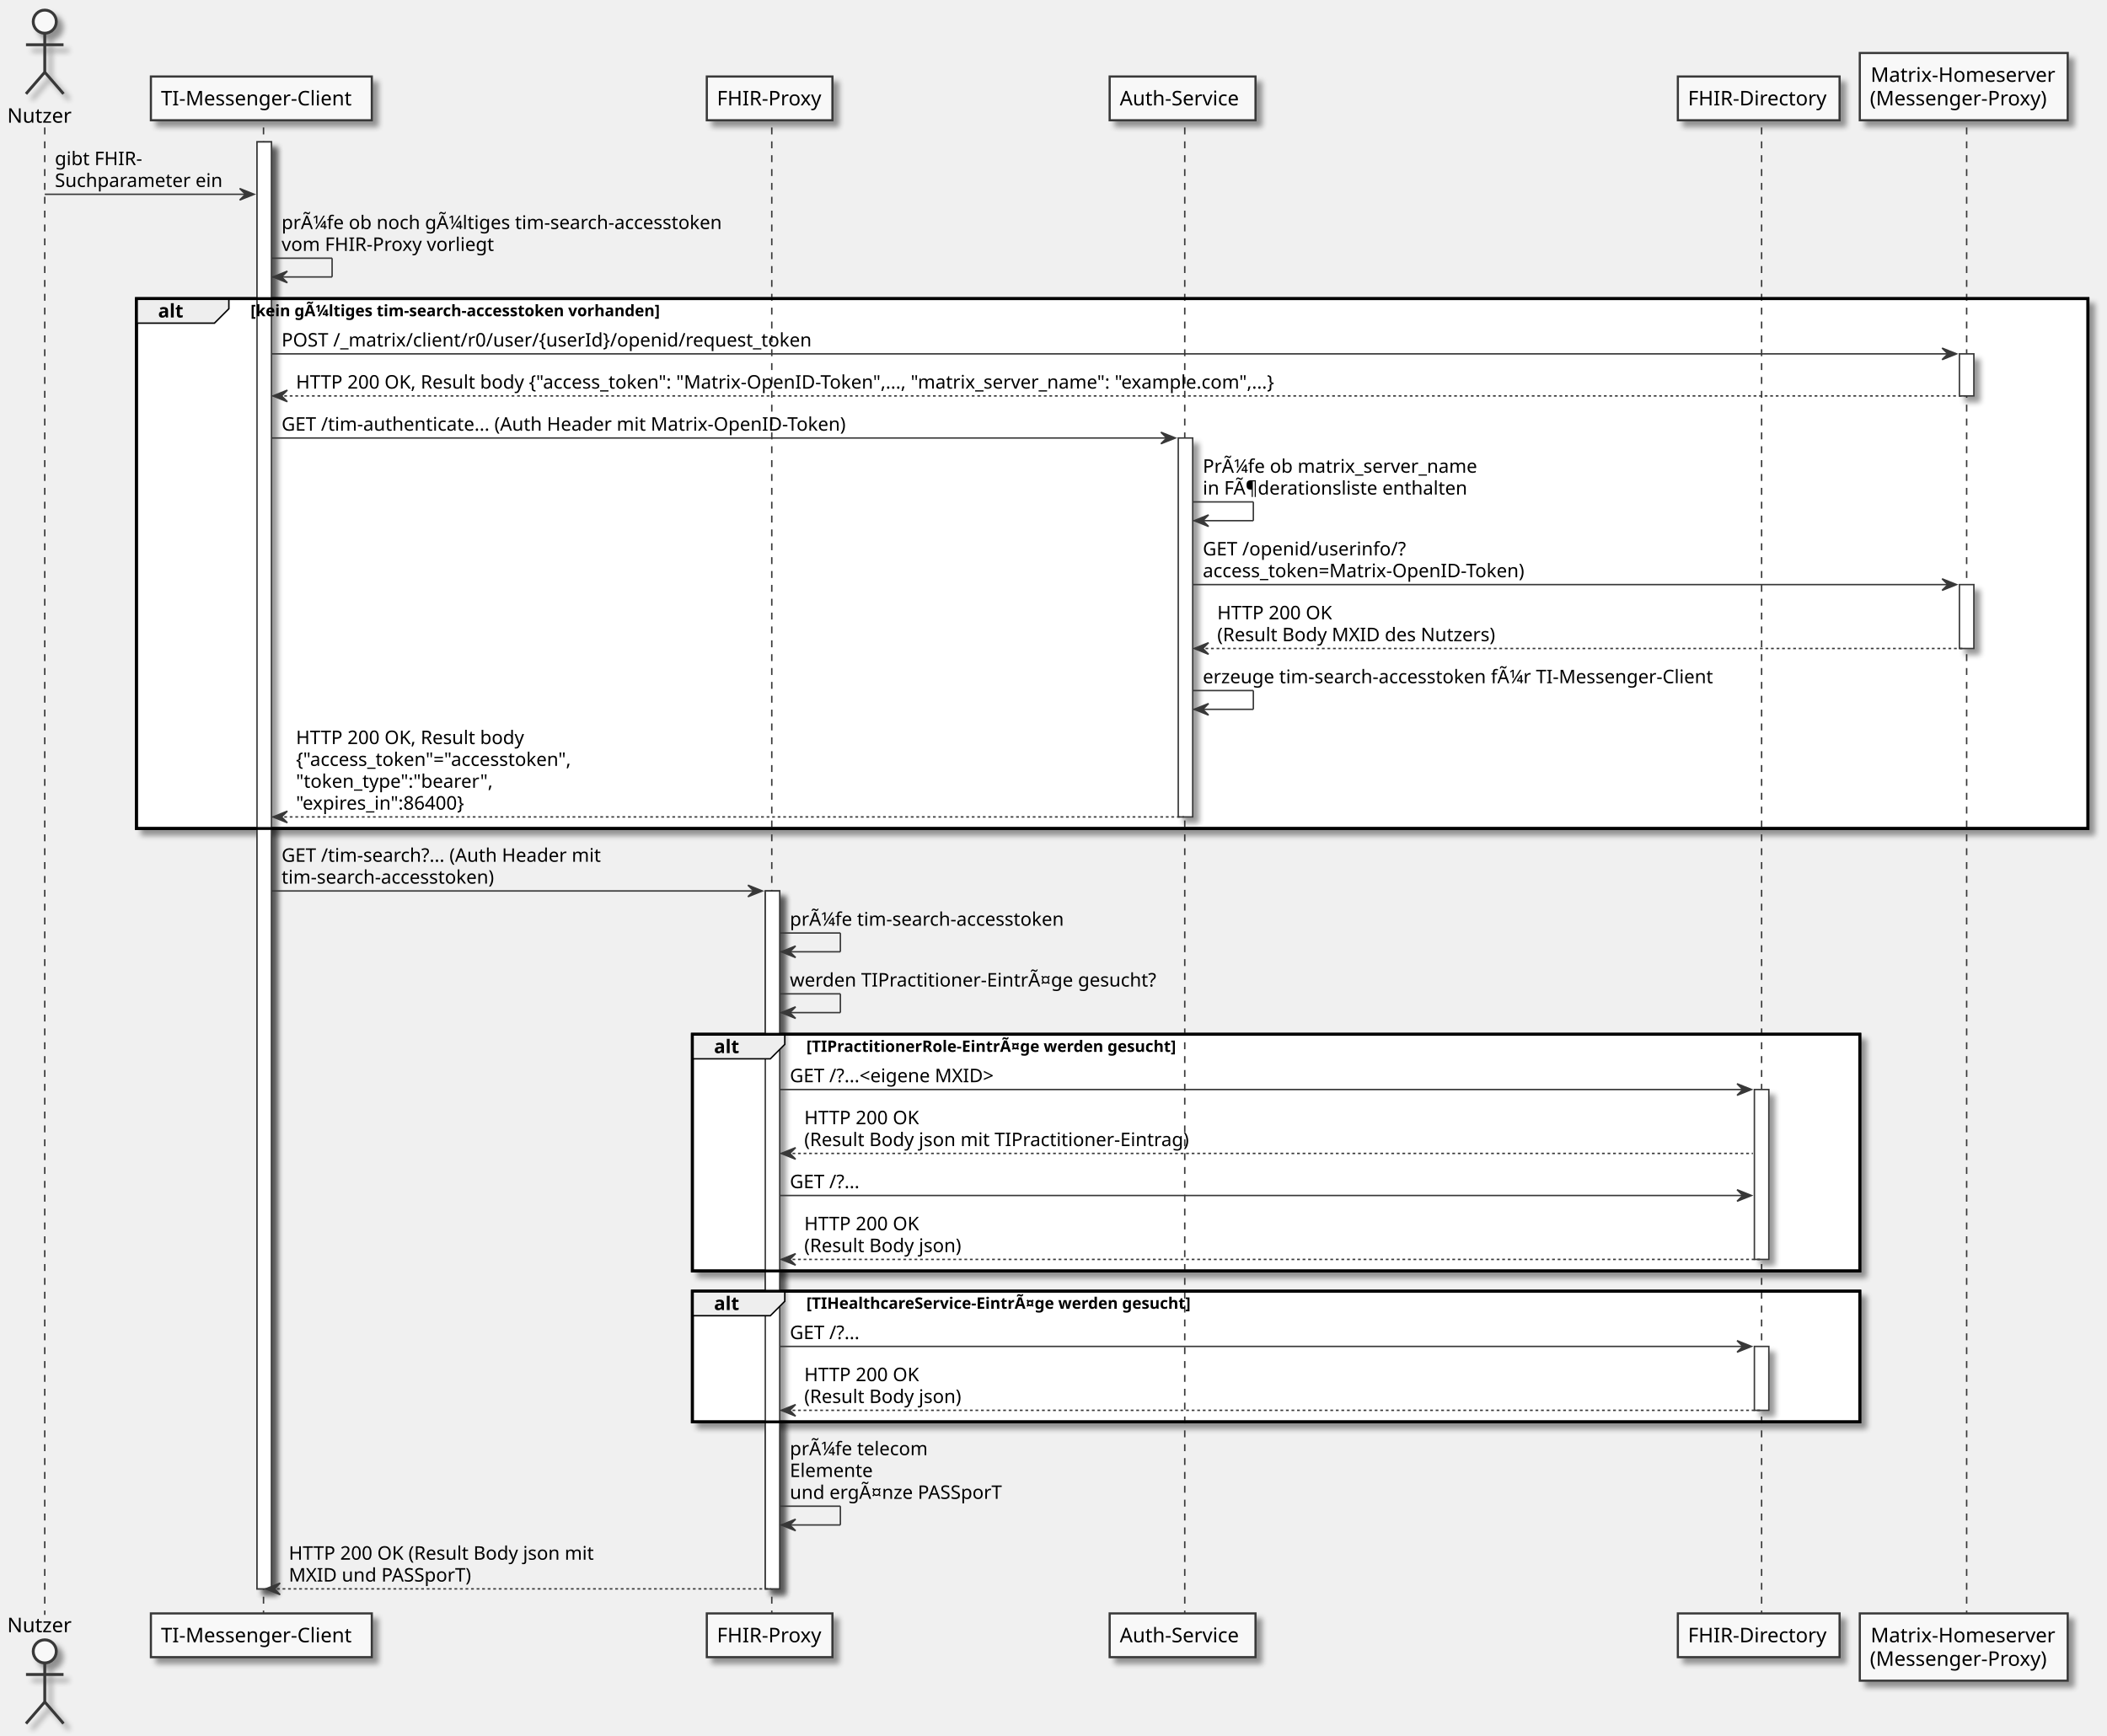
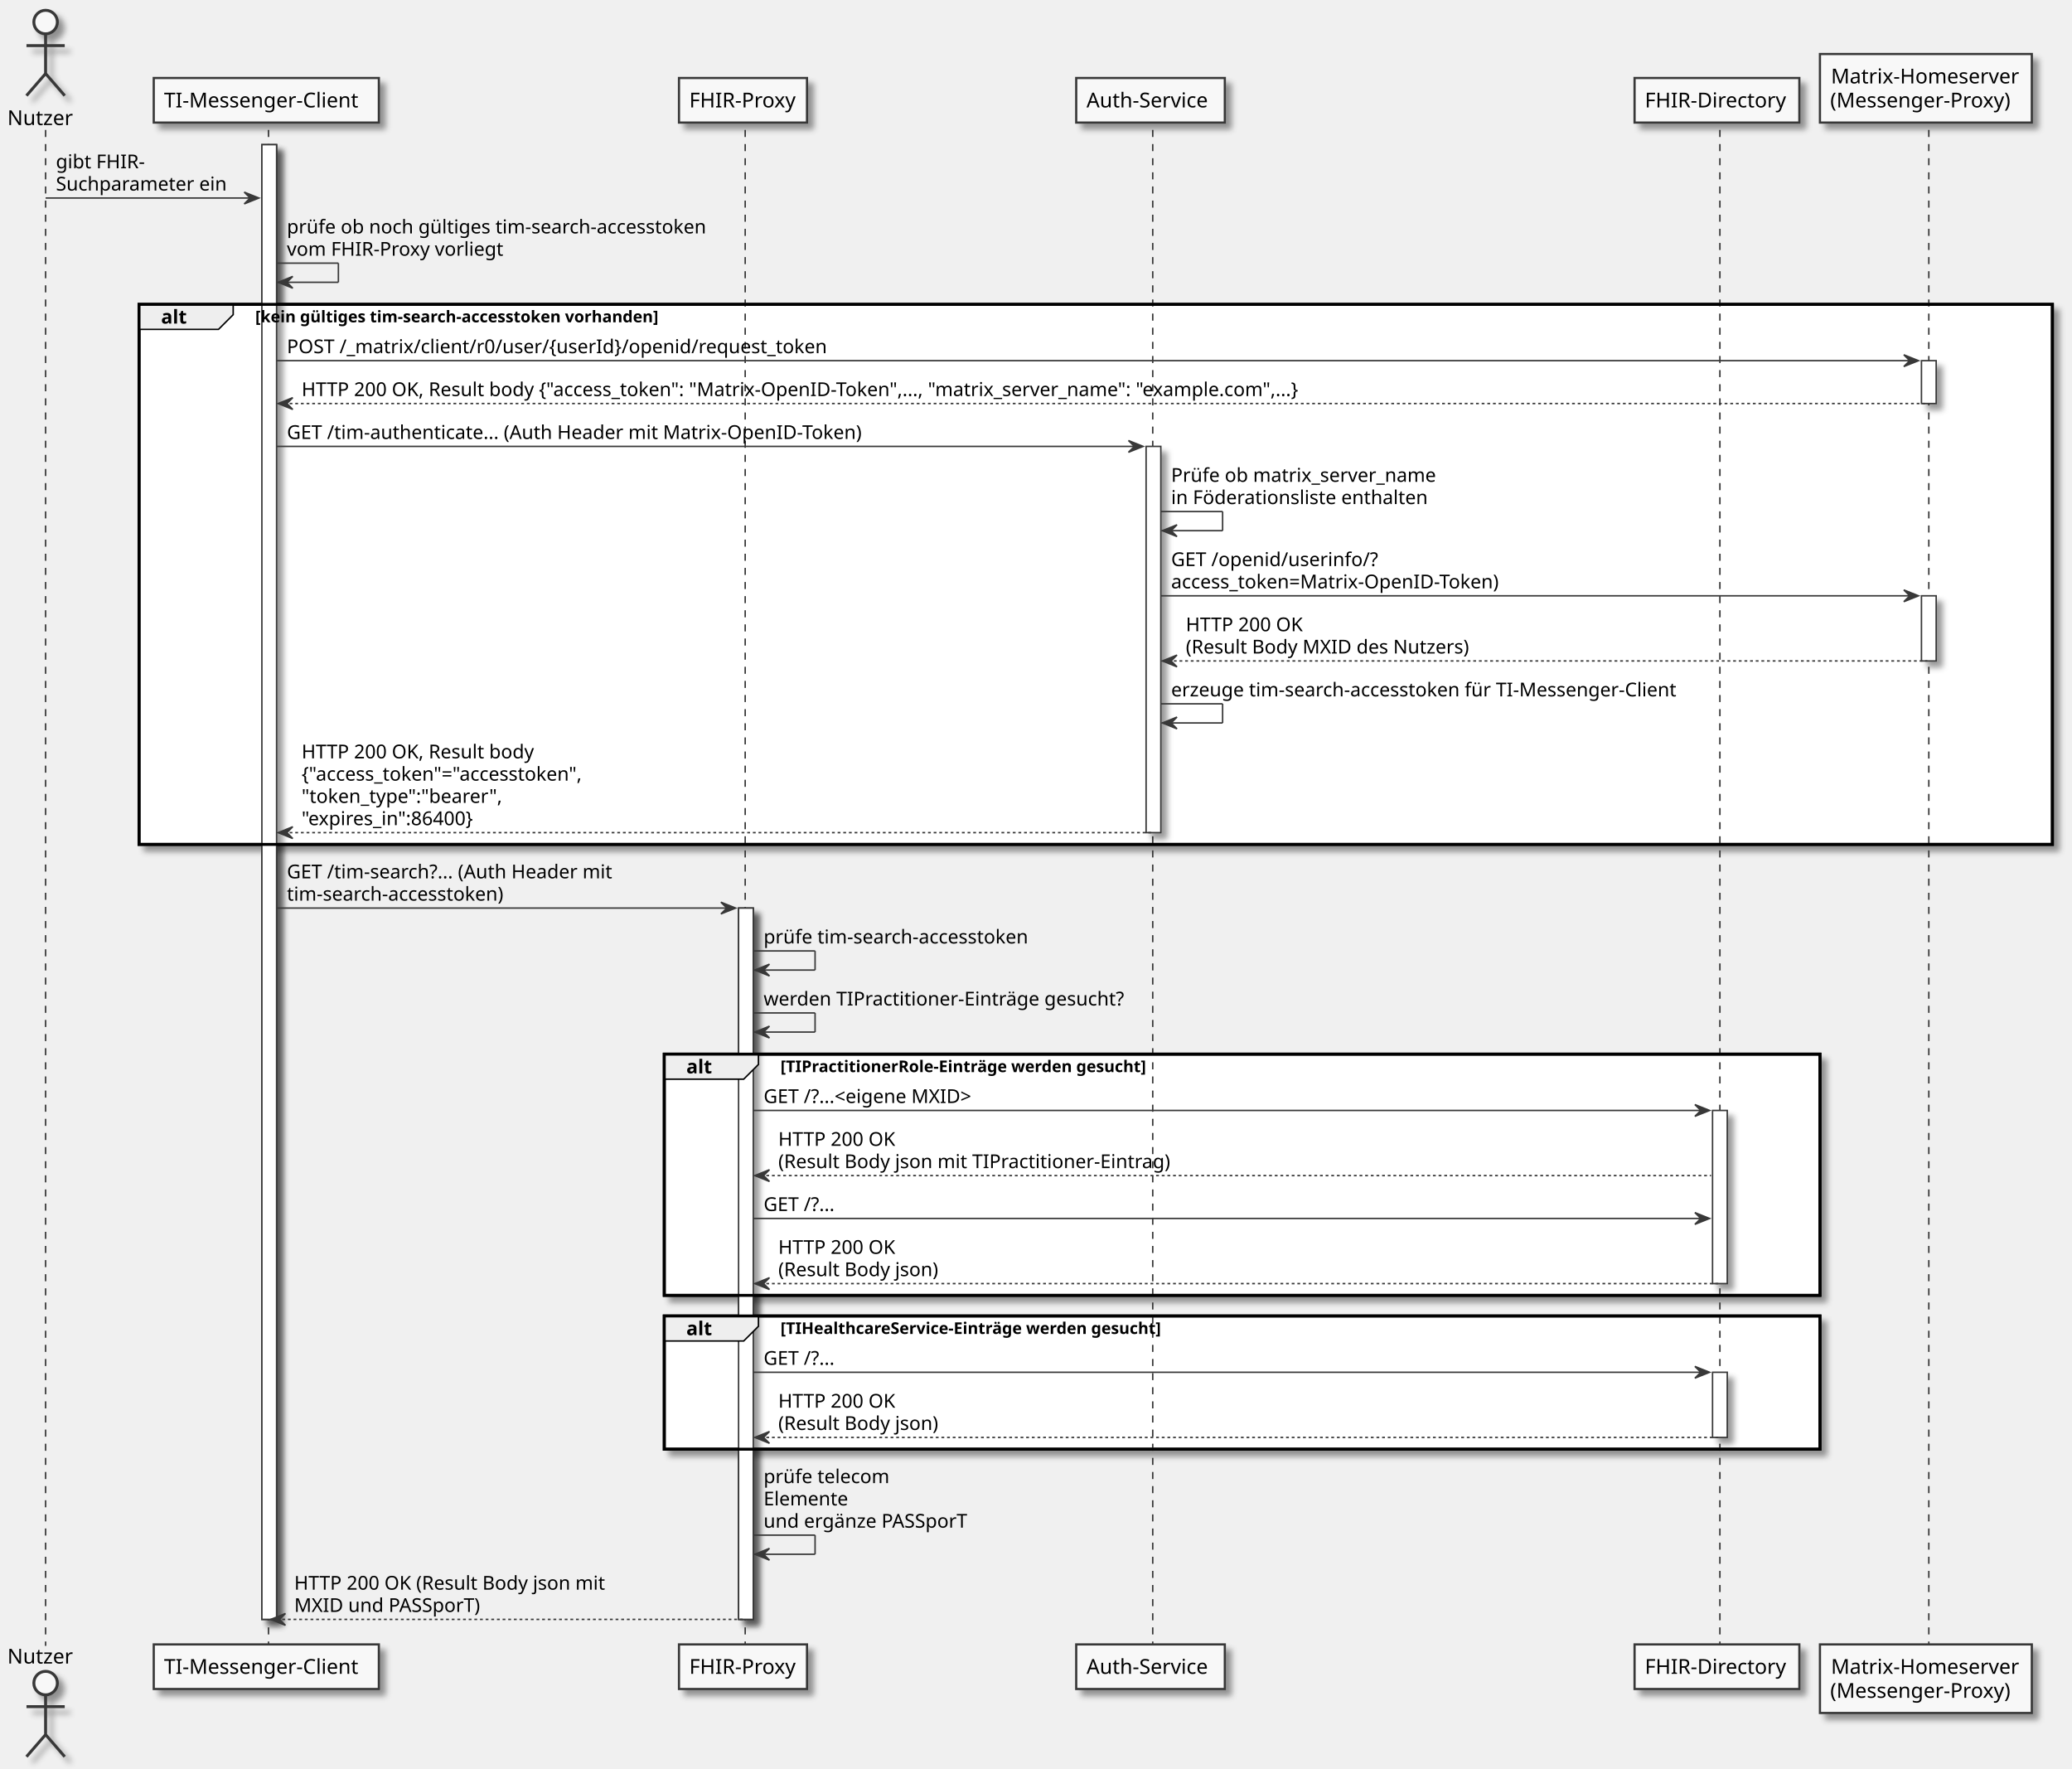
- <svg xmlns="http://www.w3.org/2000/svg" contentScriptType="application/ecmascript" contentStyleType="text/css" height="1252.083px" preserveAspectRatio="none" style="width:1520px;height:1252px;background:#FFFFFF;" version="1.1" viewBox="0 0 1520 1252" width="1520.833px" zoomAndPan="magnify">
+ <svg xmlns="http://www.w3.org/2000/svg" contentScriptType="application/ecmascript" contentStyleType="text/css" height="1252.083px" preserveAspectRatio="none" style="width:1467px;height:1252px;background:#FFFFFF;" version="1.1" viewBox="0 0 1467 1252" width="1467.708px" zoomAndPan="magnify">
  <defs>
-     <filter height="300%" id="f1n181j5olnnxw" width="300%" x="-1" y="-1">
+     <filter height="300%" id="fkvr1d2ow4jis" width="300%" x="-1" y="-1">
      <feGaussianBlur result="blurOut" stdDeviation="2.083" />
      <feColorMatrix in="blurOut" result="blurOut2" type="matrix" values="0 0 0 0 0 0 0 0 0 0 0 0 0 0 0 0 0 0 .4 0" />
      <feOffset dx="4.167" dy="4.167" in="blurOut2" result="blurOut3" />
      <feBlend in="SourceGraphic" in2="blurOut3" mode="normal" />
    </filter>
  </defs>
  <g>
-     <rect fill="#FFFFFF" filter="url(#f1n181j5olnnxw)" height="1043.937" style="stroke:#383838;stroke-width:1.042;" width="10.417" x="185.417" y="102.393" />
-     <rect fill="#FFFFFF" filter="url(#f1n181j5olnnxw)" height="503.532" style="stroke:#383838;stroke-width:1.042;" width="10.417" x="552.083" y="642.798" />
-     <rect fill="#FFFFFF" filter="url(#f1n181j5olnnxw)" height="273.397" style="stroke:#383838;stroke-width:1.042;" width="10.417" x="850" y="315.999" />
-     <rect fill="#FFFFFF" filter="url(#f1n181j5olnnxw)" height="122.567" style="stroke:#383838;stroke-width:1.042;" width="10.417" x="1265.625" y="786.06" />
-     <rect fill="#FFFFFF" filter="url(#f1n181j5olnnxw)" height="46.11" style="stroke:#383838;stroke-width:1.042;" width="10.417" x="1265.625" y="971.403" />
-     <rect fill="#FFFFFF" filter="url(#f1n181j5olnnxw)" height="30.347" style="stroke:#383838;stroke-width:1.042;" width="10.417" x="1413.542" y="255.306" />
-     <rect fill="#FFFFFF" filter="url(#f1n181j5olnnxw)" height="46.11" style="stroke:#383838;stroke-width:1.042;" width="10.417" x="1413.542" y="421.761" />
-     <rect fill="#FFFFFF" filter="url(#f1n181j5olnnxw)" height="382.284" style="stroke:#000000;stroke-width:2.083;" width="1407.812" x="98.438" y="215.446" />
-     <rect fill="#FFFFFF" filter="url(#f1n181j5olnnxw)" height="170.76" style="stroke:#000000;stroke-width:2.083;" width="842.188" x="499.479" y="746.199" />
-     <rect fill="#FFFFFF" filter="url(#f1n181j5olnnxw)" height="94.303" style="stroke:#000000;stroke-width:2.083;" width="842.188" x="499.479" y="931.543" />
+     <rect fill="#FFFFFF" filter="url(#fkvr1d2ow4jis)" height="1043.937" style="stroke:#383838;stroke-width:1.042;" width="10.417" x="185.417" y="102.393" />
+     <rect fill="#FFFFFF" filter="url(#fkvr1d2ow4jis)" height="503.532" style="stroke:#383838;stroke-width:1.042;" width="10.417" x="522.917" y="642.798" />
+     <rect fill="#FFFFFF" filter="url(#fkvr1d2ow4jis)" height="273.397" style="stroke:#383838;stroke-width:1.042;" width="10.417" x="811.458" y="315.999" />
+     <rect fill="#FFFFFF" filter="url(#fkvr1d2ow4jis)" height="122.567" style="stroke:#383838;stroke-width:1.042;" width="10.417" x="1212.5" y="786.06" />
+     <rect fill="#FFFFFF" filter="url(#fkvr1d2ow4jis)" height="46.11" style="stroke:#383838;stroke-width:1.042;" width="10.417" x="1212.5" y="971.403" />
+     <rect fill="#FFFFFF" filter="url(#fkvr1d2ow4jis)" height="30.347" style="stroke:#383838;stroke-width:1.042;" width="10.417" x="1360.417" y="255.306" />
+     <rect fill="#FFFFFF" filter="url(#fkvr1d2ow4jis)" height="46.11" style="stroke:#383838;stroke-width:1.042;" width="10.417" x="1360.417" y="421.761" />
+     <rect fill="#FFFFFF" filter="url(#fkvr1d2ow4jis)" height="382.284" style="stroke:#000000;stroke-width:2.083;" width="1354.688" x="98.438" y="215.446" />
+     <rect fill="#FFFFFF" filter="url(#fkvr1d2ow4jis)" height="170.76" style="stroke:#000000;stroke-width:2.083;" width="818.229" x="470.312" y="746.199" />
+     <rect fill="#FFFFFF" filter="url(#fkvr1d2ow4jis)" height="94.303" style="stroke:#000000;stroke-width:2.083;" width="818.229" x="470.312" y="931.543" />
    <line style="stroke:#383838;stroke-width:1.042;stroke-dasharray:5.0,5.0;" x1="32.292" x2="32.292" y1="91.976" y2="1165.08" />
    <line style="stroke:#383838;stroke-width:1.042;stroke-dasharray:5.0,5.0;" x1="190.104" x2="190.104" y1="91.976" y2="1165.08" />
-     <line style="stroke:#383838;stroke-width:1.042;stroke-dasharray:5.0,5.0;" x1="556.771" x2="556.771" y1="91.976" y2="1165.08" />
-     <line style="stroke:#383838;stroke-width:1.042;stroke-dasharray:5.0,5.0;" x1="854.688" x2="854.688" y1="91.976" y2="1165.08" />
-     <line style="stroke:#383838;stroke-width:1.042;stroke-dasharray:5.0,5.0;" x1="1270.833" x2="1270.833" y1="91.976" y2="1165.08" />
-     <line style="stroke:#383838;stroke-width:1.042;stroke-dasharray:5.0,5.0;" x1="1418.75" x2="1418.75" y1="91.976" y2="1165.08" />
+     <line style="stroke:#383838;stroke-width:1.042;stroke-dasharray:5.0,5.0;" x1="527.604" x2="527.604" y1="91.976" y2="1165.08" />
+     <line style="stroke:#383838;stroke-width:1.042;stroke-dasharray:5.0,5.0;" x1="816.146" x2="816.146" y1="91.976" y2="1165.08" />
+     <line style="stroke:#383838;stroke-width:1.042;stroke-dasharray:5.0,5.0;" x1="1217.708" x2="1217.708" y1="91.976" y2="1165.08" />
+     <line style="stroke:#383838;stroke-width:1.042;stroke-dasharray:5.0,5.0;" x1="1365.625" x2="1365.625" y1="91.976" y2="1165.08" />
    <text fill="#000000" font-family="sans-serif" font-size="14.583" lengthAdjust="spacing" textLength="47.917" x="5.208" y="88.537">Nutzer</text>
-     <ellipse cx="32.292" cy="15.625" fill="#F8F8F8" filter="url(#f1n181j5olnnxw)" rx="8.333" ry="8.333" style="stroke:#383838;stroke-width:2.083;" />
-     <path d="M32.292,23.958 L32.292,52.083 M18.75,32.292 L45.833,32.292 M32.292,52.083 L18.75,67.708 M32.292,52.083 L45.833,67.708 " fill="none" filter="url(#f1n181j5olnnxw)" style="stroke:#383838;stroke-width:2.083;" />
+     <ellipse cx="32.292" cy="15.625" fill="#F8F8F8" filter="url(#fkvr1d2ow4jis)" rx="8.333" ry="8.333" style="stroke:#383838;stroke-width:2.083;" />
+     <path d="M32.292,23.958 L32.292,52.083 M18.75,32.292 L45.833,32.292 M32.292,52.083 L18.75,67.708 M32.292,52.083 L45.833,67.708 " fill="none" filter="url(#fkvr1d2ow4jis)" style="stroke:#383838;stroke-width:2.083;" />
    <text fill="#000000" font-family="sans-serif" font-size="14.583" lengthAdjust="spacing" textLength="47.917" x="5.208" y="1177.575">Nutzer</text>
-     <ellipse cx="32.292" cy="1191.431" fill="#F8F8F8" filter="url(#f1n181j5olnnxw)" rx="8.333" ry="8.333" style="stroke:#383838;stroke-width:2.083;" />
-     <path d="M32.292,1199.764 L32.292,1227.889 M18.75,1208.097 L45.833,1208.097 M32.292,1227.889 L18.75,1243.514 M32.292,1227.889 L45.833,1243.514 " fill="none" filter="url(#f1n181j5olnnxw)" style="stroke:#383838;stroke-width:2.083;" />
-     <rect fill="#F8F8F8" filter="url(#f1n181j5olnnxw)" height="31.559" style="stroke:#383838;stroke-width:1.562;" width="159.375" x="108.854" y="55.208" />
+     <ellipse cx="32.292" cy="1191.431" fill="#F8F8F8" filter="url(#fkvr1d2ow4jis)" rx="8.333" ry="8.333" style="stroke:#383838;stroke-width:2.083;" />
+     <path d="M32.292,1199.764 L32.292,1227.889 M18.75,1208.097 L45.833,1208.097 M32.292,1227.889 L18.75,1243.514 M32.292,1227.889 L45.833,1243.514 " fill="none" filter="url(#fkvr1d2ow4jis)" style="stroke:#383838;stroke-width:2.083;" />
+     <rect fill="#F8F8F8" filter="url(#fkvr1d2ow4jis)" height="31.559" style="stroke:#383838;stroke-width:1.562;" width="159.375" x="108.854" y="55.208" />
    <text fill="#000000" font-family="sans-serif" font-size="14.583" lengthAdjust="spacing" textLength="144.792" x="116.146" y="76.037">TI-Messenger-Client</text>
-     <rect fill="#F8F8F8" filter="url(#f1n181j5olnnxw)" height="31.559" style="stroke:#383838;stroke-width:1.562;" width="159.375" x="108.854" y="1164.038" />
+     <rect fill="#F8F8F8" filter="url(#fkvr1d2ow4jis)" height="31.559" style="stroke:#383838;stroke-width:1.562;" width="159.375" x="108.854" y="1164.038" />
    <text fill="#000000" font-family="sans-serif" font-size="14.583" lengthAdjust="spacing" textLength="144.792" x="116.146" y="1184.866">TI-Messenger-Client</text>
-     <rect fill="#F8F8F8" filter="url(#f1n181j5olnnxw)" height="31.559" style="stroke:#383838;stroke-width:1.562;" width="90.625" x="509.896" y="55.208" />
-     <text fill="#000000" font-family="sans-serif" font-size="14.583" lengthAdjust="spacing" textLength="76.042" x="517.188" y="76.037">FHIR-Proxy</text>
-     <rect fill="#F8F8F8" filter="url(#f1n181j5olnnxw)" height="31.559" style="stroke:#383838;stroke-width:1.562;" width="90.625" x="509.896" y="1164.038" />
-     <text fill="#000000" font-family="sans-serif" font-size="14.583" lengthAdjust="spacing" textLength="76.042" x="517.188" y="1184.866">FHIR-Proxy</text>
-     <rect fill="#F8F8F8" filter="url(#f1n181j5olnnxw)" height="31.559" style="stroke:#383838;stroke-width:1.562;" width="105.208" x="800.521" y="55.208" />
-     <text fill="#000000" font-family="sans-serif" font-size="14.583" lengthAdjust="spacing" textLength="90.625" x="807.812" y="76.037">Auth-Service</text>
-     <rect fill="#F8F8F8" filter="url(#f1n181j5olnnxw)" height="31.559" style="stroke:#383838;stroke-width:1.562;" width="105.208" x="800.521" y="1164.038" />
-     <text fill="#000000" font-family="sans-serif" font-size="14.583" lengthAdjust="spacing" textLength="90.625" x="807.812" y="1184.866">Auth-Service</text>
-     <rect fill="#F8F8F8" filter="url(#f1n181j5olnnxw)" height="31.559" style="stroke:#383838;stroke-width:1.562;" width="116.667" x="1210.417" y="55.208" />
-     <text fill="#000000" font-family="sans-serif" font-size="14.583" lengthAdjust="spacing" textLength="102.083" x="1217.708" y="76.037">FHIR-Directory</text>
-     <rect fill="#F8F8F8" filter="url(#f1n181j5olnnxw)" height="31.559" style="stroke:#383838;stroke-width:1.562;" width="116.667" x="1210.417" y="1164.038" />
-     <text fill="#000000" font-family="sans-serif" font-size="14.583" lengthAdjust="spacing" textLength="102.083" x="1217.708" y="1184.866">FHIR-Directory</text>
-     <rect fill="#F8F8F8" filter="url(#f1n181j5olnnxw)" height="48.535" style="stroke:#383838;stroke-width:1.562;" width="150" x="1341.667" y="38.232" />
-     <text fill="#000000" font-family="sans-serif" font-size="14.583" lengthAdjust="spacing" textLength="134.375" x="1349.479" y="59.061">Matrix-Homeserver</text>
-     <text fill="#000000" font-family="sans-serif" font-size="14.583" lengthAdjust="spacing" textLength="135.417" x="1348.958" y="76.037">(Messenger-Proxy)</text>
-     <rect fill="#F8F8F8" filter="url(#f1n181j5olnnxw)" height="48.535" style="stroke:#383838;stroke-width:1.562;" width="150" x="1341.667" y="1164.038" />
-     <text fill="#000000" font-family="sans-serif" font-size="14.583" lengthAdjust="spacing" textLength="134.375" x="1349.479" y="1184.866">Matrix-Homeserver</text>
-     <text fill="#000000" font-family="sans-serif" font-size="14.583" lengthAdjust="spacing" textLength="135.417" x="1348.958" y="1201.842">(Messenger-Proxy)</text>
-     <rect fill="#FFFFFF" filter="url(#f1n181j5olnnxw)" height="1043.937" style="stroke:#383838;stroke-width:1.042;" width="10.417" x="185.417" y="102.393" />
-     <rect fill="#FFFFFF" filter="url(#f1n181j5olnnxw)" height="503.532" style="stroke:#383838;stroke-width:1.042;" width="10.417" x="552.083" y="642.798" />
-     <rect fill="#FFFFFF" filter="url(#f1n181j5olnnxw)" height="273.397" style="stroke:#383838;stroke-width:1.042;" width="10.417" x="850" y="315.999" />
-     <rect fill="#FFFFFF" filter="url(#f1n181j5olnnxw)" height="122.567" style="stroke:#383838;stroke-width:1.042;" width="10.417" x="1265.625" y="786.06" />
-     <rect fill="#FFFFFF" filter="url(#f1n181j5olnnxw)" height="46.11" style="stroke:#383838;stroke-width:1.042;" width="10.417" x="1265.625" y="971.403" />
-     <rect fill="#FFFFFF" filter="url(#f1n181j5olnnxw)" height="30.347" style="stroke:#383838;stroke-width:1.042;" width="10.417" x="1413.542" y="255.306" />
-     <rect fill="#FFFFFF" filter="url(#f1n181j5olnnxw)" height="46.11" style="stroke:#383838;stroke-width:1.042;" width="10.417" x="1413.542" y="421.761" />
+     <rect fill="#F8F8F8" filter="url(#fkvr1d2ow4jis)" height="31.559" style="stroke:#383838;stroke-width:1.562;" width="90.625" x="480.729" y="55.208" />
+     <text fill="#000000" font-family="sans-serif" font-size="14.583" lengthAdjust="spacing" textLength="76.042" x="488.021" y="76.037">FHIR-Proxy</text>
+     <rect fill="#F8F8F8" filter="url(#fkvr1d2ow4jis)" height="31.559" style="stroke:#383838;stroke-width:1.562;" width="90.625" x="480.729" y="1164.038" />
+     <text fill="#000000" font-family="sans-serif" font-size="14.583" lengthAdjust="spacing" textLength="76.042" x="488.021" y="1184.866">FHIR-Proxy</text>
+     <rect fill="#F8F8F8" filter="url(#fkvr1d2ow4jis)" height="31.559" style="stroke:#383838;stroke-width:1.562;" width="105.208" x="761.979" y="55.208" />
+     <text fill="#000000" font-family="sans-serif" font-size="14.583" lengthAdjust="spacing" textLength="90.625" x="769.271" y="76.037">Auth-Service</text>
+     <rect fill="#F8F8F8" filter="url(#fkvr1d2ow4jis)" height="31.559" style="stroke:#383838;stroke-width:1.562;" width="105.208" x="761.979" y="1164.038" />
+     <text fill="#000000" font-family="sans-serif" font-size="14.583" lengthAdjust="spacing" textLength="90.625" x="769.271" y="1184.866">Auth-Service</text>
+     <rect fill="#F8F8F8" filter="url(#fkvr1d2ow4jis)" height="31.559" style="stroke:#383838;stroke-width:1.562;" width="116.667" x="1157.292" y="55.208" />
+     <text fill="#000000" font-family="sans-serif" font-size="14.583" lengthAdjust="spacing" textLength="102.083" x="1164.583" y="76.037">FHIR-Directory</text>
+     <rect fill="#F8F8F8" filter="url(#fkvr1d2ow4jis)" height="31.559" style="stroke:#383838;stroke-width:1.562;" width="116.667" x="1157.292" y="1164.038" />
+     <text fill="#000000" font-family="sans-serif" font-size="14.583" lengthAdjust="spacing" textLength="102.083" x="1164.583" y="1184.866">FHIR-Directory</text>
+     <rect fill="#F8F8F8" filter="url(#fkvr1d2ow4jis)" height="48.535" style="stroke:#383838;stroke-width:1.562;" width="150" x="1288.542" y="38.232" />
+     <text fill="#000000" font-family="sans-serif" font-size="14.583" lengthAdjust="spacing" textLength="134.375" x="1296.354" y="59.061">Matrix-Homeserver</text>
+     <text fill="#000000" font-family="sans-serif" font-size="14.583" lengthAdjust="spacing" textLength="135.417" x="1295.833" y="76.037">(Messenger-Proxy)</text>
+     <rect fill="#F8F8F8" filter="url(#fkvr1d2ow4jis)" height="48.535" style="stroke:#383838;stroke-width:1.562;" width="150" x="1288.542" y="1164.038" />
+     <text fill="#000000" font-family="sans-serif" font-size="14.583" lengthAdjust="spacing" textLength="134.375" x="1296.354" y="1184.866">Matrix-Homeserver</text>
+     <text fill="#000000" font-family="sans-serif" font-size="14.583" lengthAdjust="spacing" textLength="135.417" x="1295.833" y="1201.842">(Messenger-Proxy)</text>
+     <rect fill="#FFFFFF" filter="url(#fkvr1d2ow4jis)" height="1043.937" style="stroke:#383838;stroke-width:1.042;" width="10.417" x="185.417" y="102.393" />
+     <rect fill="#FFFFFF" filter="url(#fkvr1d2ow4jis)" height="503.532" style="stroke:#383838;stroke-width:1.042;" width="10.417" x="522.917" y="642.798" />
+     <rect fill="#FFFFFF" filter="url(#fkvr1d2ow4jis)" height="273.397" style="stroke:#383838;stroke-width:1.042;" width="10.417" x="811.458" y="315.999" />
+     <rect fill="#FFFFFF" filter="url(#fkvr1d2ow4jis)" height="122.567" style="stroke:#383838;stroke-width:1.042;" width="10.417" x="1212.5" y="786.06" />
+     <rect fill="#FFFFFF" filter="url(#fkvr1d2ow4jis)" height="46.11" style="stroke:#383838;stroke-width:1.042;" width="10.417" x="1212.5" y="971.403" />
+     <rect fill="#FFFFFF" filter="url(#fkvr1d2ow4jis)" height="30.347" style="stroke:#383838;stroke-width:1.042;" width="10.417" x="1360.417" y="255.306" />
+     <rect fill="#FFFFFF" filter="url(#fkvr1d2ow4jis)" height="46.11" style="stroke:#383838;stroke-width:1.042;" width="10.417" x="1360.417" y="421.761" />
    <polygon fill="#383838" points="172.917,136.003,183.333,140.169,172.917,144.336,177.083,140.169" style="stroke:#383838;stroke-width:1.042;" />
    <line style="stroke:#383838;stroke-width:1.042;" x1="32.292" x2="179.167" y1="140.169" y2="140.169" />
    <text fill="#000000" font-family="sans-serif" font-size="13.542" lengthAdjust="spacing" textLength="63.542" x="39.583" y="119.129">gibt FHIR-</text>
    <text fill="#000000" font-family="sans-serif" font-size="13.542" lengthAdjust="spacing" textLength="128.125" x="39.583" y="134.892">Suchparameter ein</text>
    <line style="stroke:#383838;stroke-width:1.042;" x1="195.833" x2="239.583" y1="186.279" y2="186.279" />
    <line style="stroke:#383838;stroke-width:1.042;" x1="239.583" x2="239.583" y1="186.279" y2="199.821" />
    <line style="stroke:#383838;stroke-width:1.042;" x1="196.875" x2="239.583" y1="199.821" y2="199.821" />
    <polygon fill="#383838" points="207.292,195.654,196.875,199.821,207.292,203.988,203.125,199.821" style="stroke:#383838;stroke-width:1.042;" />
-     <text fill="#000000" font-family="sans-serif" font-size="13.542" lengthAdjust="spacing" textLength="341.667" x="203.125" y="165.239">prÃ¼fe ob noch gÃ¼ltiges tim-search-accesstoken</text>
+     <text fill="#000000" font-family="sans-serif" font-size="13.542" lengthAdjust="spacing" textLength="312.5" x="203.125" y="165.239">prüfe ob noch gültiges tim-search-accesstoken</text>
    <text fill="#000000" font-family="sans-serif" font-size="13.542" lengthAdjust="spacing" textLength="157.292" x="203.125" y="181.002">vom FHIR-Proxy vorliegt</text>
    <path d="M98.438,215.446 L165.104,215.446 L165.104,222.738 L154.688,233.154 L98.438,233.154 L98.438,215.446 " fill="#EEEEEE" style="stroke:#000000;stroke-width:1.042;" />
-     <rect fill="none" height="382.284" style="stroke:#000000;stroke-width:2.083;" width="1407.812" x="98.438" y="215.446" />
+     <rect fill="none" height="382.284" style="stroke:#000000;stroke-width:2.083;" width="1354.688" x="98.438" y="215.446" />
    <text fill="#000000" font-family="sans-serif" font-size="13.542" font-weight="bold" lengthAdjust="spacing" textLength="19.792" x="114.062" y="229.057">alt</text>
-     <text fill="#000000" font-family="sans-serif" font-size="11.458" font-weight="bold" lengthAdjust="spacing" textLength="346.875" x="180.729" y="228.165">[kein gÃ¼ltiges tim-search-accesstoken vorhanden]</text>
-     <polygon fill="#383838" points="1401.042,251.139,1411.458,255.306,1401.042,259.473,1405.208,255.306" style="stroke:#383838;stroke-width:1.042;" />
-     <line style="stroke:#383838;stroke-width:1.042;" x1="195.833" x2="1407.292" y1="255.306" y2="255.306" />
+     <text fill="#000000" font-family="sans-serif" font-size="11.458" font-weight="bold" lengthAdjust="spacing" textLength="335.417" x="180.729" y="228.165">[kein gültiges tim-search-accesstoken vorhanden]</text>
+     <polygon fill="#383838" points="1347.917,251.139,1358.333,255.306,1347.917,259.473,1352.083,255.306" style="stroke:#383838;stroke-width:1.042;" />
+     <line style="stroke:#383838;stroke-width:1.042;" x1="195.833" x2="1354.167" y1="255.306" y2="255.306" />
    <text fill="#000000" font-family="sans-serif" font-size="13.542" lengthAdjust="spacing" textLength="394.792" x="203.125" y="250.029">POST /_matrix/client/r0/user/{userId}/openid/request_token</text>
    <polygon fill="#383838" points="207.292,281.486,196.875,285.653,207.292,289.819,203.125,285.653" style="stroke:#383838;stroke-width:1.042;" />
-     <line style="stroke:#383838;stroke-width:1.042;stroke-dasharray:2.0,2.0;" x1="201.042" x2="1417.708" y1="285.653" y2="285.653" />
+     <line style="stroke:#383838;stroke-width:1.042;stroke-dasharray:2.0,2.0;" x1="201.042" x2="1364.583" y1="285.653" y2="285.653" />
    <text fill="#000000" font-family="sans-serif" font-size="13.542" lengthAdjust="spacing" textLength="750" x="213.542" y="280.376">HTTP 200 OK, Result body {"access_token": "Matrix-OpenID-Token",..., "matrix_server_name": "example.com",...}</text>
-     <polygon fill="#383838" points="837.5,311.833,847.917,315.999,837.5,320.166,841.667,315.999" style="stroke:#383838;stroke-width:1.042;" />
-     <line style="stroke:#383838;stroke-width:1.042;" x1="195.833" x2="843.75" y1="315.999" y2="315.999" />
+     <polygon fill="#383838" points="798.958,311.833,809.375,315.999,798.958,320.166,803.125,315.999" style="stroke:#383838;stroke-width:1.042;" />
+     <line style="stroke:#383838;stroke-width:1.042;" x1="195.833" x2="805.208" y1="315.999" y2="315.999" />
    <text fill="#000000" font-family="sans-serif" font-size="13.542" lengthAdjust="spacing" textLength="427.083" x="203.125" y="310.722">GET /tim-authenticate... (Auth Header mit Matrix-OpenID-Token)</text>
-     <line style="stroke:#383838;stroke-width:1.042;" x1="860.417" x2="904.167" y1="362.109" y2="362.109" />
-     <line style="stroke:#383838;stroke-width:1.042;" x1="904.167" x2="904.167" y1="362.109" y2="375.651" />
-     <line style="stroke:#383838;stroke-width:1.042;" x1="861.458" x2="904.167" y1="375.651" y2="375.651" />
-     <polygon fill="#383838" points="871.875,371.484,861.458,375.651,871.875,379.818,867.708,375.651" style="stroke:#383838;stroke-width:1.042;" />
-     <text fill="#000000" font-family="sans-serif" font-size="13.542" lengthAdjust="spacing" textLength="211.458" x="867.708" y="341.069">PrÃ¼fe ob matrix_server_name</text>
-     <text fill="#000000" font-family="sans-serif" font-size="13.542" lengthAdjust="spacing" textLength="197.917" x="867.708" y="356.832">in FÃ¶derationsliste enthalten</text>
-     <polygon fill="#383838" points="1401.042,417.594,1411.458,421.761,1401.042,425.928,1405.208,421.761" style="stroke:#383838;stroke-width:1.042;" />
-     <line style="stroke:#383838;stroke-width:1.042;" x1="860.417" x2="1407.292" y1="421.761" y2="421.761" />
-     <text fill="#000000" font-family="sans-serif" font-size="13.542" lengthAdjust="spacing" textLength="147.917" x="867.708" y="400.721">GET /openid/userinfo/?</text>
-     <text fill="#000000" font-family="sans-serif" font-size="13.542" lengthAdjust="spacing" textLength="246.875" x="867.708" y="416.484">access_token=Matrix-OpenID-Token)</text>
-     <polygon fill="#383838" points="871.875,463.704,861.458,467.871,871.875,472.038,867.708,467.871" style="stroke:#383838;stroke-width:1.042;" />
-     <line style="stroke:#383838;stroke-width:1.042;stroke-dasharray:2.0,2.0;" x1="865.625" x2="1417.708" y1="467.871" y2="467.871" />
-     <text fill="#000000" font-family="sans-serif" font-size="13.542" lengthAdjust="spacing" textLength="85.417" x="878.125" y="446.831">HTTP 200 OK</text>
-     <text fill="#000000" font-family="sans-serif" font-size="13.542" lengthAdjust="spacing" textLength="210.417" x="878.125" y="462.594">(Result Body MXID des Nutzers)</text>
-     <line style="stroke:#383838;stroke-width:1.042;" x1="860.417" x2="904.167" y1="498.218" y2="498.218" />
-     <line style="stroke:#383838;stroke-width:1.042;" x1="904.167" x2="904.167" y1="498.218" y2="511.759" />
-     <line style="stroke:#383838;stroke-width:1.042;" x1="861.458" x2="904.167" y1="511.759" y2="511.759" />
-     <polygon fill="#383838" points="871.875,507.593,861.458,511.759,871.875,515.926,867.708,511.759" style="stroke:#383838;stroke-width:1.042;" />
-     <text fill="#000000" font-family="sans-serif" font-size="13.542" lengthAdjust="spacing" textLength="390.625" x="867.708" y="492.941">erzeuge tim-search-accesstoken fÃ¼r TI-Messenger-Client</text>
+     <line style="stroke:#383838;stroke-width:1.042;" x1="821.875" x2="865.625" y1="362.109" y2="362.109" />
+     <line style="stroke:#383838;stroke-width:1.042;" x1="865.625" x2="865.625" y1="362.109" y2="375.651" />
+     <line style="stroke:#383838;stroke-width:1.042;" x1="822.917" x2="865.625" y1="375.651" y2="375.651" />
+     <polygon fill="#383838" points="833.333,371.484,822.917,375.651,833.333,379.818,829.167,375.651" style="stroke:#383838;stroke-width:1.042;" />
+     <text fill="#000000" font-family="sans-serif" font-size="13.542" lengthAdjust="spacing" textLength="196.875" x="829.167" y="341.069">Prüfe ob matrix_server_name</text>
+     <text fill="#000000" font-family="sans-serif" font-size="13.542" lengthAdjust="spacing" textLength="188.542" x="829.167" y="356.832">in Föderationsliste enthalten</text>
+     <polygon fill="#383838" points="1347.917,417.594,1358.333,421.761,1347.917,425.928,1352.083,421.761" style="stroke:#383838;stroke-width:1.042;" />
+     <line style="stroke:#383838;stroke-width:1.042;" x1="821.875" x2="1354.167" y1="421.761" y2="421.761" />
+     <text fill="#000000" font-family="sans-serif" font-size="13.542" lengthAdjust="spacing" textLength="147.917" x="829.167" y="400.721">GET /openid/userinfo/?</text>
+     <text fill="#000000" font-family="sans-serif" font-size="13.542" lengthAdjust="spacing" textLength="246.875" x="829.167" y="416.484">access_token=Matrix-OpenID-Token)</text>
+     <polygon fill="#383838" points="833.333,463.704,822.917,467.871,833.333,472.038,829.167,467.871" style="stroke:#383838;stroke-width:1.042;" />
+     <line style="stroke:#383838;stroke-width:1.042;stroke-dasharray:2.0,2.0;" x1="827.083" x2="1364.583" y1="467.871" y2="467.871" />
+     <text fill="#000000" font-family="sans-serif" font-size="13.542" lengthAdjust="spacing" textLength="85.417" x="839.583" y="446.831">HTTP 200 OK</text>
+     <text fill="#000000" font-family="sans-serif" font-size="13.542" lengthAdjust="spacing" textLength="210.417" x="839.583" y="462.594">(Result Body MXID des Nutzers)</text>
+     <line style="stroke:#383838;stroke-width:1.042;" x1="821.875" x2="865.625" y1="498.218" y2="498.218" />
+     <line style="stroke:#383838;stroke-width:1.042;" x1="865.625" x2="865.625" y1="498.218" y2="511.759" />
+     <line style="stroke:#383838;stroke-width:1.042;" x1="822.917" x2="865.625" y1="511.759" y2="511.759" />
+     <polygon fill="#383838" points="833.333,507.593,822.917,511.759,833.333,515.926,829.167,511.759" style="stroke:#383838;stroke-width:1.042;" />
+     <text fill="#000000" font-family="sans-serif" font-size="13.542" lengthAdjust="spacing" textLength="376.042" x="829.167" y="492.941">erzeuge tim-search-accesstoken für TI-Messenger-Client</text>
    <polygon fill="#383838" points="207.292,585.23,196.875,589.396,207.292,593.563,203.125,589.396" style="stroke:#383838;stroke-width:1.042;" />
-     <line style="stroke:#383838;stroke-width:1.042;stroke-dasharray:2.0,2.0;" x1="201.042" x2="854.167" y1="589.396" y2="589.396" />
+     <line style="stroke:#383838;stroke-width:1.042;stroke-dasharray:2.0,2.0;" x1="201.042" x2="815.625" y1="589.396" y2="589.396" />
    <text fill="#000000" font-family="sans-serif" font-size="13.542" lengthAdjust="spacing" textLength="170.833" x="213.542" y="536.829">HTTP 200 OK, Result body</text>
    <text fill="#000000" font-family="sans-serif" font-size="13.542" lengthAdjust="spacing" textLength="218.75" x="213.542" y="552.592">{"access_token"="accesstoken",</text>
    <text fill="#000000" font-family="sans-serif" font-size="13.542" lengthAdjust="spacing" textLength="146.875" x="213.542" y="568.356">"token_type":"bearer",</text>
    <text fill="#000000" font-family="sans-serif" font-size="13.542" lengthAdjust="spacing" textLength="131.25" x="213.542" y="584.119">"expires_in":86400}</text>
-     <polygon fill="#383838" points="539.583,638.631,550,642.798,539.583,646.965,543.75,642.798" style="stroke:#383838;stroke-width:1.042;" />
-     <line style="stroke:#383838;stroke-width:1.042;" x1="195.833" x2="545.833" y1="642.798" y2="642.798" />
+     <polygon fill="#383838" points="510.417,638.631,520.833,642.798,510.417,646.965,514.583,642.798" style="stroke:#383838;stroke-width:1.042;" />
+     <line style="stroke:#383838;stroke-width:1.042;" x1="195.833" x2="516.667" y1="642.798" y2="642.798" />
    <text fill="#000000" font-family="sans-serif" font-size="13.542" lengthAdjust="spacing" textLength="245.833" x="203.125" y="621.758">GET /tim-search?... (Auth Header mit</text>
    <text fill="#000000" font-family="sans-serif" font-size="13.542" lengthAdjust="spacing" textLength="165.625" x="203.125" y="637.521">tim-search-accesstoken)</text>
-     <line style="stroke:#383838;stroke-width:1.042;" x1="562.5" x2="606.25" y1="673.144" y2="673.144" />
-     <line style="stroke:#383838;stroke-width:1.042;" x1="606.25" x2="606.25" y1="673.144" y2="686.686" />
-     <line style="stroke:#383838;stroke-width:1.042;" x1="563.542" x2="606.25" y1="686.686" y2="686.686" />
-     <polygon fill="#383838" points="573.958,682.519,563.542,686.686,573.958,690.853,569.792,686.686" style="stroke:#383838;stroke-width:1.042;" />
-     <text fill="#000000" font-family="sans-serif" font-size="13.542" lengthAdjust="spacing" textLength="213.542" x="569.792" y="667.867">prÃ¼fe tim-search-accesstoken</text>
-     <line style="stroke:#383838;stroke-width:1.042;" x1="562.5" x2="606.25" y1="717.033" y2="717.033" />
-     <line style="stroke:#383838;stroke-width:1.042;" x1="606.25" x2="606.25" y1="717.033" y2="730.574" />
-     <line style="stroke:#383838;stroke-width:1.042;" x1="563.542" x2="606.25" y1="730.574" y2="730.574" />
-     <polygon fill="#383838" points="573.958,726.408,563.542,730.574,573.958,734.741,569.792,730.574" style="stroke:#383838;stroke-width:1.042;" />
-     <text fill="#000000" font-family="sans-serif" font-size="13.542" lengthAdjust="spacing" textLength="272.917" x="569.792" y="711.756">werden TIPractitioner-EintrÃ¤ge gesucht?</text>
-     <path d="M499.479,746.199 L566.146,746.199 L566.146,753.491 L555.729,763.908 L499.479,763.908 L499.479,746.199 " fill="#EEEEEE" style="stroke:#000000;stroke-width:1.042;" />
-     <rect fill="none" height="170.76" style="stroke:#000000;stroke-width:2.083;" width="842.188" x="499.479" y="746.199" />
-     <text fill="#000000" font-family="sans-serif" font-size="13.542" font-weight="bold" lengthAdjust="spacing" textLength="19.792" x="515.104" y="759.811">alt</text>
-     <text fill="#000000" font-family="sans-serif" font-size="11.458" font-weight="bold" lengthAdjust="spacing" textLength="310.417" x="581.771" y="758.919">[TIPractitionerRole-EintrÃ¤ge werden gesucht]</text>
-     <polygon fill="#383838" points="1253.125,781.893,1263.542,786.06,1253.125,790.226,1257.292,786.06" style="stroke:#383838;stroke-width:1.042;" />
-     <line style="stroke:#383838;stroke-width:1.042;" x1="562.5" x2="1259.375" y1="786.06" y2="786.06" />
-     <text fill="#000000" font-family="sans-serif" font-size="13.542" lengthAdjust="spacing" textLength="159.375" x="569.792" y="780.783">GET /?...&lt;eigene MXID&gt;</text>
-     <polygon fill="#383838" points="573.958,828.003,563.542,832.17,573.958,836.336,569.792,832.17" style="stroke:#383838;stroke-width:1.042;" />
-     <line style="stroke:#383838;stroke-width:1.042;stroke-dasharray:2.0,2.0;" x1="567.708" x2="1264.583" y1="832.17" y2="832.17" />
-     <text fill="#000000" font-family="sans-serif" font-size="13.542" lengthAdjust="spacing" textLength="85.417" x="580.208" y="811.129">HTTP 200 OK</text>
-     <text fill="#000000" font-family="sans-serif" font-size="13.542" lengthAdjust="spacing" textLength="288.542" x="580.208" y="826.893">(Result Body json mit TIPractitioner-Eintrag)</text>
-     <polygon fill="#383838" points="1253.125,858.35,1263.542,862.516,1253.125,866.683,1257.292,862.516" style="stroke:#383838;stroke-width:1.042;" />
-     <line style="stroke:#383838;stroke-width:1.042;" x1="562.5" x2="1259.375" y1="862.516" y2="862.516" />
-     <text fill="#000000" font-family="sans-serif" font-size="13.542" lengthAdjust="spacing" textLength="54.167" x="569.792" y="857.239">GET /?...</text>
-     <polygon fill="#383838" points="573.958,904.46,563.542,908.626,573.958,912.793,569.792,908.626" style="stroke:#383838;stroke-width:1.042;" />
-     <line style="stroke:#383838;stroke-width:1.042;stroke-dasharray:2.0,2.0;" x1="567.708" x2="1269.792" y1="908.626" y2="908.626" />
-     <text fill="#000000" font-family="sans-serif" font-size="13.542" lengthAdjust="spacing" textLength="85.417" x="580.208" y="887.586">HTTP 200 OK</text>
-     <text fill="#000000" font-family="sans-serif" font-size="13.542" lengthAdjust="spacing" textLength="119.792" x="580.208" y="903.349">(Result Body json)</text>
-     <path d="M499.479,931.543 L566.146,931.543 L566.146,938.835 L555.729,949.251 L499.479,949.251 L499.479,931.543 " fill="#EEEEEE" style="stroke:#000000;stroke-width:1.042;" />
-     <rect fill="none" height="94.303" style="stroke:#000000;stroke-width:2.083;" width="842.188" x="499.479" y="931.543" />
-     <text fill="#000000" font-family="sans-serif" font-size="13.542" font-weight="bold" lengthAdjust="spacing" textLength="19.792" x="515.104" y="945.154">alt</text>
-     <text fill="#000000" font-family="sans-serif" font-size="11.458" font-weight="bold" lengthAdjust="spacing" textLength="325" x="581.771" y="944.262">[TIHealthcareService-EintrÃ¤ge werden gesucht]</text>
-     <polygon fill="#383838" points="1253.125,967.236,1263.542,971.403,1253.125,975.57,1257.292,971.403" style="stroke:#383838;stroke-width:1.042;" />
-     <line style="stroke:#383838;stroke-width:1.042;" x1="562.5" x2="1259.375" y1="971.403" y2="971.403" />
-     <text fill="#000000" font-family="sans-serif" font-size="13.542" lengthAdjust="spacing" textLength="54.167" x="569.792" y="966.126">GET /?...</text>
-     <polygon fill="#383838" points="573.958,1013.346,563.542,1017.513,573.958,1021.68,569.792,1017.513" style="stroke:#383838;stroke-width:1.042;" />
-     <line style="stroke:#383838;stroke-width:1.042;stroke-dasharray:2.0,2.0;" x1="567.708" x2="1269.792" y1="1017.513" y2="1017.513" />
-     <text fill="#000000" font-family="sans-serif" font-size="13.542" lengthAdjust="spacing" textLength="85.417" x="580.208" y="996.473">HTTP 200 OK</text>
-     <text fill="#000000" font-family="sans-serif" font-size="13.542" lengthAdjust="spacing" textLength="119.792" x="580.208" y="1012.236">(Result Body json)</text>
-     <line style="stroke:#383838;stroke-width:1.042;" x1="562.5" x2="606.25" y1="1086.678" y2="1086.678" />
-     <line style="stroke:#383838;stroke-width:1.042;" x1="606.25" x2="606.25" y1="1086.678" y2="1100.22" />
-     <line style="stroke:#383838;stroke-width:1.042;" x1="563.542" x2="606.25" y1="1100.22" y2="1100.22" />
-     <polygon fill="#383838" points="573.958,1096.053,563.542,1100.22,573.958,1104.386,569.792,1100.22" style="stroke:#383838;stroke-width:1.042;" />
-     <text fill="#000000" font-family="sans-serif" font-size="13.542" lengthAdjust="spacing" textLength="107.292" x="569.792" y="1049.874">prÃ¼fe telecom</text>
-     <text fill="#000000" font-family="sans-serif" font-size="13.542" lengthAdjust="spacing" textLength="63.542" x="569.792" y="1065.638">Elemente</text>
-     <text fill="#000000" font-family="sans-serif" font-size="13.542" lengthAdjust="spacing" textLength="162.5" x="569.792" y="1081.401">und ergÃ¤nze PASSporT</text>
+     <line style="stroke:#383838;stroke-width:1.042;" x1="533.333" x2="577.083" y1="673.144" y2="673.144" />
+     <line style="stroke:#383838;stroke-width:1.042;" x1="577.083" x2="577.083" y1="673.144" y2="686.686" />
+     <line style="stroke:#383838;stroke-width:1.042;" x1="534.375" x2="577.083" y1="686.686" y2="686.686" />
+     <polygon fill="#383838" points="544.792,682.519,534.375,686.686,544.792,690.853,540.625,686.686" style="stroke:#383838;stroke-width:1.042;" />
+     <text fill="#000000" font-family="sans-serif" font-size="13.542" lengthAdjust="spacing" textLength="198.958" x="540.625" y="667.867">prüfe tim-search-accesstoken</text>
+     <line style="stroke:#383838;stroke-width:1.042;" x1="533.333" x2="577.083" y1="717.033" y2="717.033" />
+     <line style="stroke:#383838;stroke-width:1.042;" x1="577.083" x2="577.083" y1="717.033" y2="730.574" />
+     <line style="stroke:#383838;stroke-width:1.042;" x1="534.375" x2="577.083" y1="730.574" y2="730.574" />
+     <polygon fill="#383838" points="544.792,726.408,534.375,730.574,544.792,734.741,540.625,730.574" style="stroke:#383838;stroke-width:1.042;" />
+     <text fill="#000000" font-family="sans-serif" font-size="13.542" lengthAdjust="spacing" textLength="263.542" x="540.625" y="711.756">werden TIPractitioner-Einträge gesucht?</text>
+     <path d="M470.312,746.199 L536.979,746.199 L536.979,753.491 L526.562,763.908 L470.312,763.908 L470.312,746.199 " fill="#EEEEEE" style="stroke:#000000;stroke-width:1.042;" />
+     <rect fill="none" height="170.76" style="stroke:#000000;stroke-width:2.083;" width="818.229" x="470.312" y="746.199" />
+     <text fill="#000000" font-family="sans-serif" font-size="13.542" font-weight="bold" lengthAdjust="spacing" textLength="19.792" x="485.938" y="759.811">alt</text>
+     <text fill="#000000" font-family="sans-serif" font-size="11.458" font-weight="bold" lengthAdjust="spacing" textLength="303.125" x="552.604" y="758.919">[TIPractitionerRole-Einträge werden gesucht]</text>
+     <polygon fill="#383838" points="1200,781.893,1210.417,786.06,1200,790.226,1204.167,786.06" style="stroke:#383838;stroke-width:1.042;" />
+     <line style="stroke:#383838;stroke-width:1.042;" x1="533.333" x2="1206.25" y1="786.06" y2="786.06" />
+     <text fill="#000000" font-family="sans-serif" font-size="13.542" lengthAdjust="spacing" textLength="159.375" x="540.625" y="780.783">GET /?...&lt;eigene MXID&gt;</text>
+     <polygon fill="#383838" points="544.792,828.003,534.375,832.17,544.792,836.336,540.625,832.17" style="stroke:#383838;stroke-width:1.042;" />
+     <line style="stroke:#383838;stroke-width:1.042;stroke-dasharray:2.0,2.0;" x1="538.542" x2="1211.458" y1="832.17" y2="832.17" />
+     <text fill="#000000" font-family="sans-serif" font-size="13.542" lengthAdjust="spacing" textLength="85.417" x="551.042" y="811.129">HTTP 200 OK</text>
+     <text fill="#000000" font-family="sans-serif" font-size="13.542" lengthAdjust="spacing" textLength="288.542" x="551.042" y="826.893">(Result Body json mit TIPractitioner-Eintrag)</text>
+     <polygon fill="#383838" points="1200,858.35,1210.417,862.516,1200,866.683,1204.167,862.516" style="stroke:#383838;stroke-width:1.042;" />
+     <line style="stroke:#383838;stroke-width:1.042;" x1="533.333" x2="1206.25" y1="862.516" y2="862.516" />
+     <text fill="#000000" font-family="sans-serif" font-size="13.542" lengthAdjust="spacing" textLength="54.167" x="540.625" y="857.239">GET /?...</text>
+     <polygon fill="#383838" points="544.792,904.46,534.375,908.626,544.792,912.793,540.625,908.626" style="stroke:#383838;stroke-width:1.042;" />
+     <line style="stroke:#383838;stroke-width:1.042;stroke-dasharray:2.0,2.0;" x1="538.542" x2="1216.667" y1="908.626" y2="908.626" />
+     <text fill="#000000" font-family="sans-serif" font-size="13.542" lengthAdjust="spacing" textLength="85.417" x="551.042" y="887.586">HTTP 200 OK</text>
+     <text fill="#000000" font-family="sans-serif" font-size="13.542" lengthAdjust="spacing" textLength="119.792" x="551.042" y="903.349">(Result Body json)</text>
+     <path d="M470.312,931.543 L536.979,931.543 L536.979,938.835 L526.562,949.251 L470.312,949.251 L470.312,931.543 " fill="#EEEEEE" style="stroke:#000000;stroke-width:1.042;" />
+     <rect fill="none" height="94.303" style="stroke:#000000;stroke-width:2.083;" width="818.229" x="470.312" y="931.543" />
+     <text fill="#000000" font-family="sans-serif" font-size="13.542" font-weight="bold" lengthAdjust="spacing" textLength="19.792" x="485.938" y="945.154">alt</text>
+     <text fill="#000000" font-family="sans-serif" font-size="11.458" font-weight="bold" lengthAdjust="spacing" textLength="317.708" x="552.604" y="944.262">[TIHealthcareService-Einträge werden gesucht]</text>
+     <polygon fill="#383838" points="1200,967.236,1210.417,971.403,1200,975.57,1204.167,971.403" style="stroke:#383838;stroke-width:1.042;" />
+     <line style="stroke:#383838;stroke-width:1.042;" x1="533.333" x2="1206.25" y1="971.403" y2="971.403" />
+     <text fill="#000000" font-family="sans-serif" font-size="13.542" lengthAdjust="spacing" textLength="54.167" x="540.625" y="966.126">GET /?...</text>
+     <polygon fill="#383838" points="544.792,1013.346,534.375,1017.513,544.792,1021.68,540.625,1017.513" style="stroke:#383838;stroke-width:1.042;" />
+     <line style="stroke:#383838;stroke-width:1.042;stroke-dasharray:2.0,2.0;" x1="538.542" x2="1216.667" y1="1017.513" y2="1017.513" />
+     <text fill="#000000" font-family="sans-serif" font-size="13.542" lengthAdjust="spacing" textLength="85.417" x="551.042" y="996.473">HTTP 200 OK</text>
+     <text fill="#000000" font-family="sans-serif" font-size="13.542" lengthAdjust="spacing" textLength="119.792" x="551.042" y="1012.236">(Result Body json)</text>
+     <line style="stroke:#383838;stroke-width:1.042;" x1="533.333" x2="577.083" y1="1086.678" y2="1086.678" />
+     <line style="stroke:#383838;stroke-width:1.042;" x1="577.083" x2="577.083" y1="1086.678" y2="1100.22" />
+     <line style="stroke:#383838;stroke-width:1.042;" x1="534.375" x2="577.083" y1="1100.22" y2="1100.22" />
+     <polygon fill="#383838" points="544.792,1096.053,534.375,1100.22,544.792,1104.386,540.625,1100.22" style="stroke:#383838;stroke-width:1.042;" />
+     <text fill="#000000" font-family="sans-serif" font-size="13.542" lengthAdjust="spacing" textLength="92.708" x="540.625" y="1049.874">prüfe telecom</text>
+     <text fill="#000000" font-family="sans-serif" font-size="13.542" lengthAdjust="spacing" textLength="63.542" x="540.625" y="1065.638">Elemente</text>
+     <text fill="#000000" font-family="sans-serif" font-size="13.542" lengthAdjust="spacing" textLength="153.125" x="540.625" y="1081.401">und ergänze PASSporT</text>
    <polygon fill="#383838" points="202.083,1142.163,191.667,1146.33,202.083,1150.496,197.917,1146.33" style="stroke:#383838;stroke-width:1.042;" />
-     <line style="stroke:#383838;stroke-width:1.042;stroke-dasharray:2.0,2.0;" x1="195.833" x2="556.25" y1="1146.33" y2="1146.33" />
+     <line style="stroke:#383838;stroke-width:1.042;stroke-dasharray:2.0,2.0;" x1="195.833" x2="527.083" y1="1146.33" y2="1146.33" />
    <text fill="#000000" font-family="sans-serif" font-size="13.542" lengthAdjust="spacing" textLength="230.208" x="208.333" y="1125.289">HTTP 200 OK (Result Body json mit</text>
    <text fill="#000000" font-family="sans-serif" font-size="13.542" lengthAdjust="spacing" textLength="137.5" x="208.333" y="1141.053">MXID und PASSporT)</text>
  </g>
</svg>
